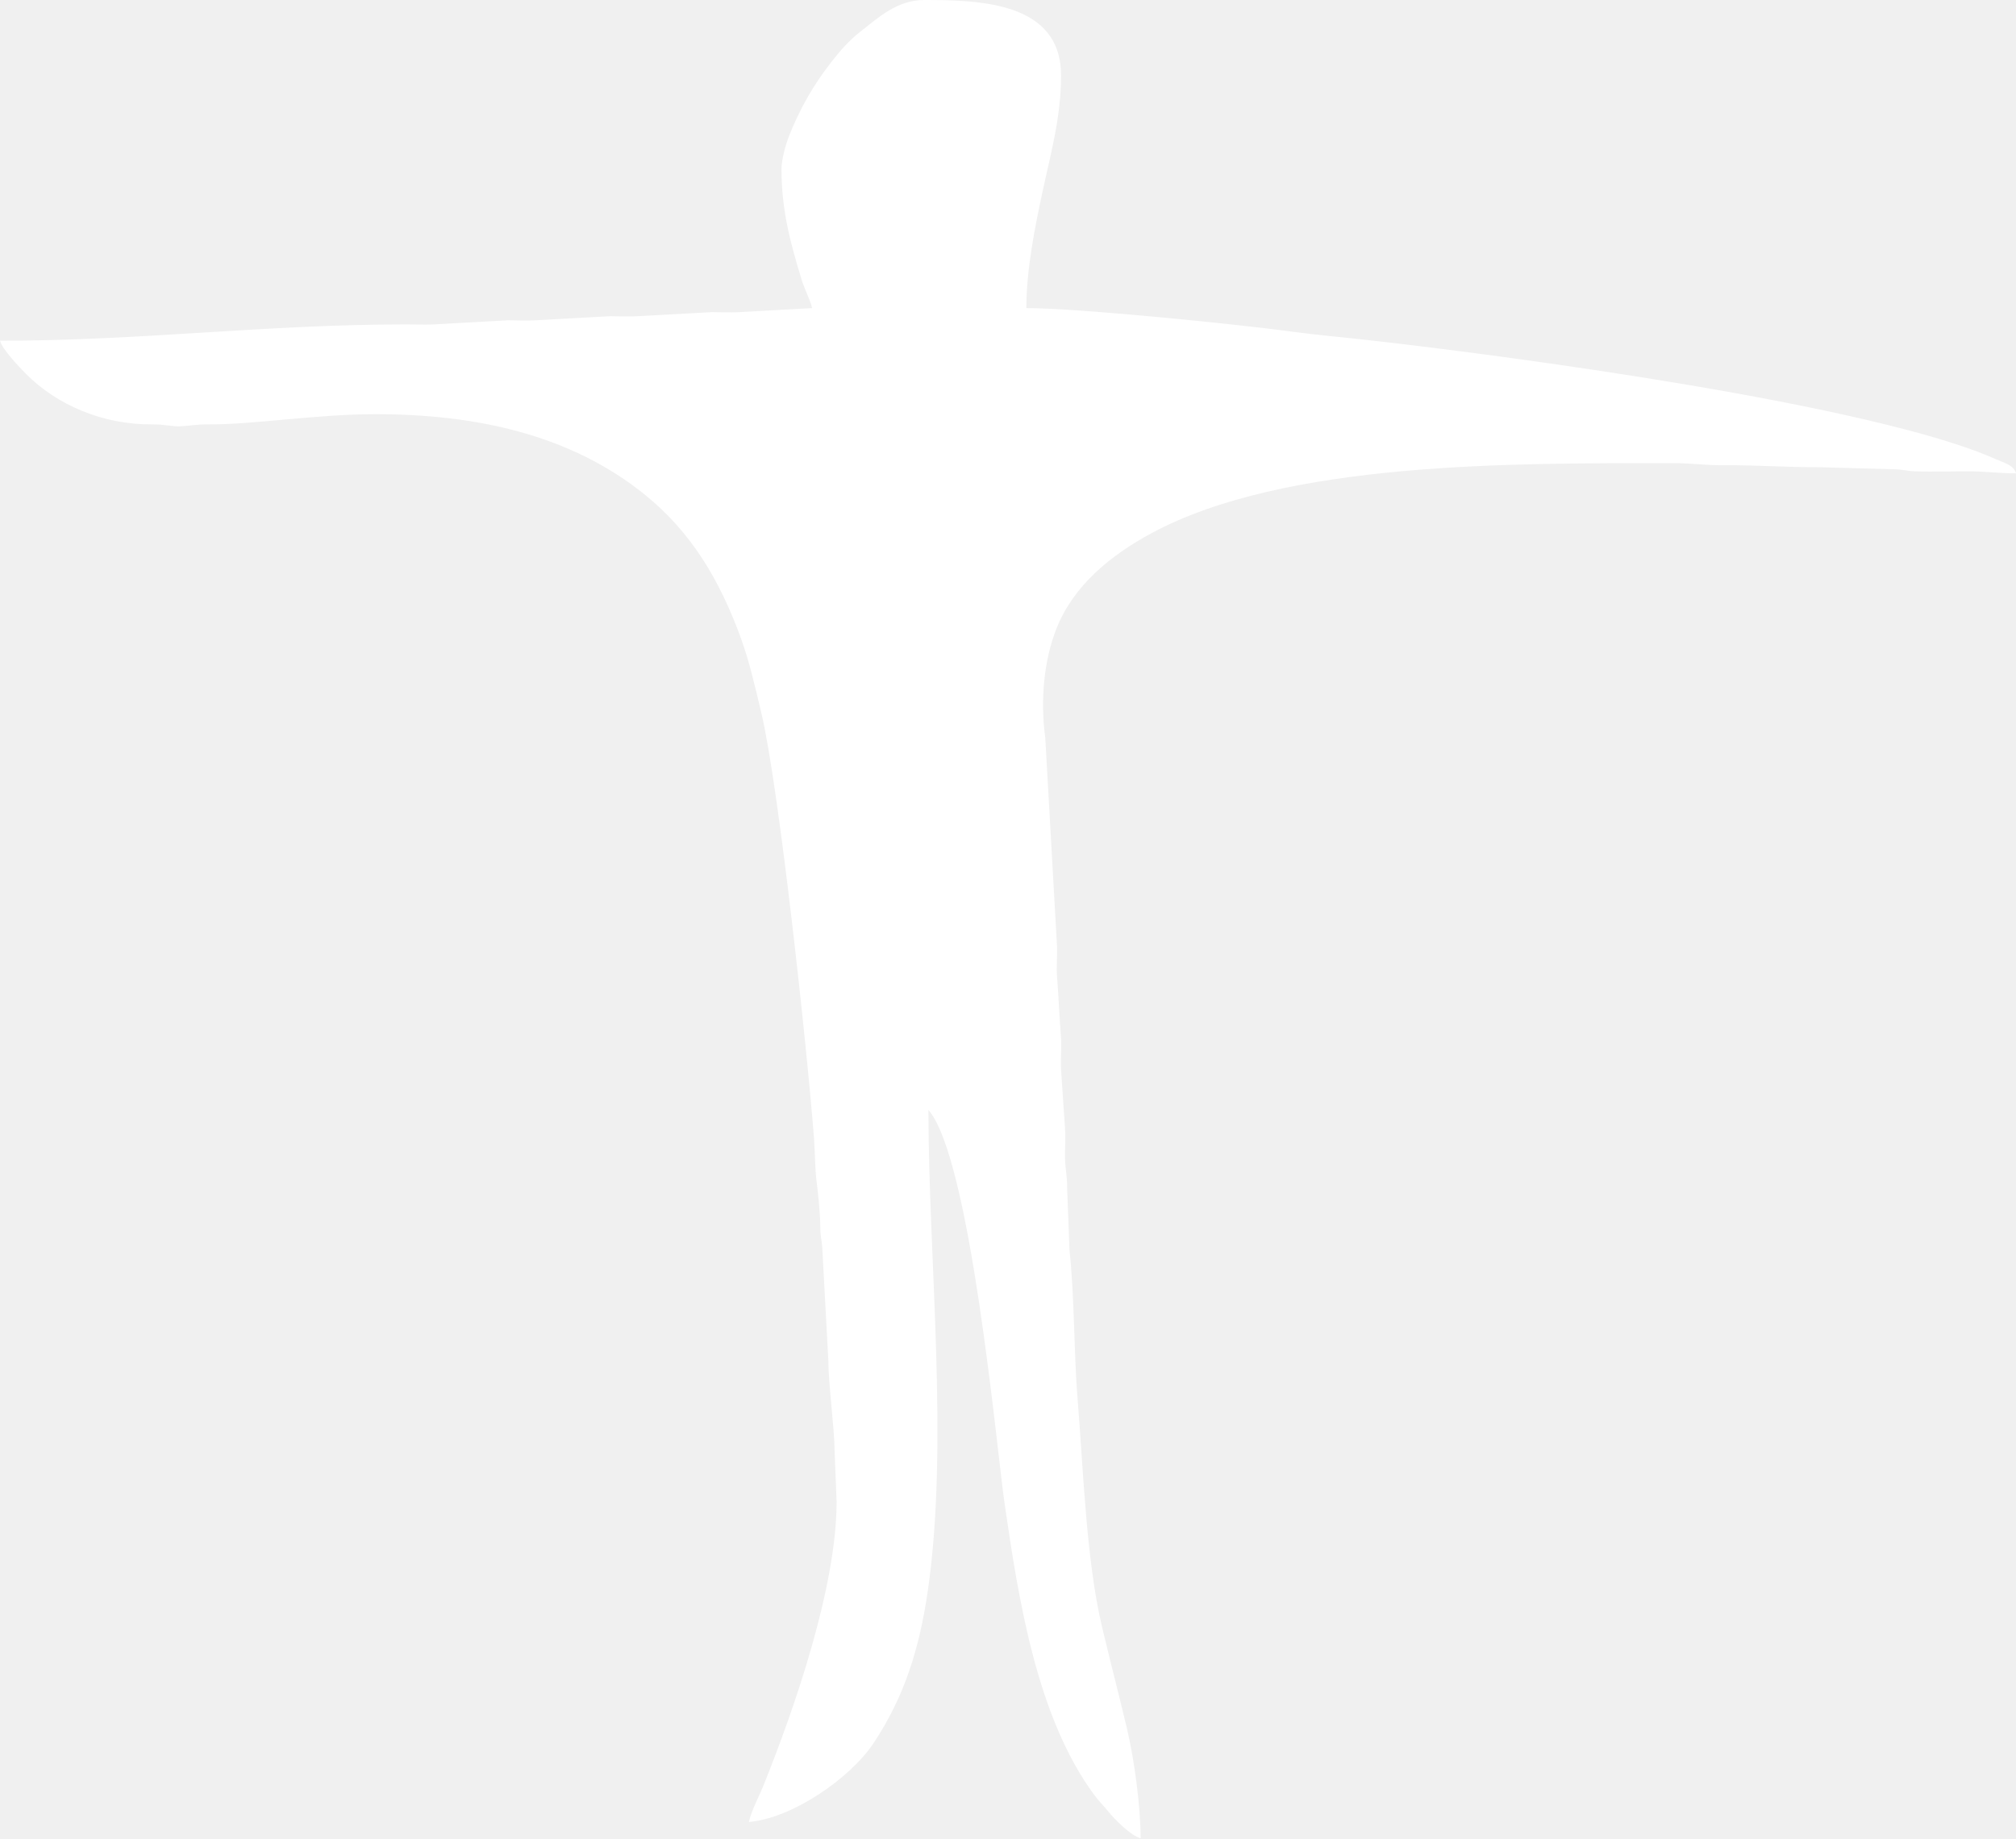
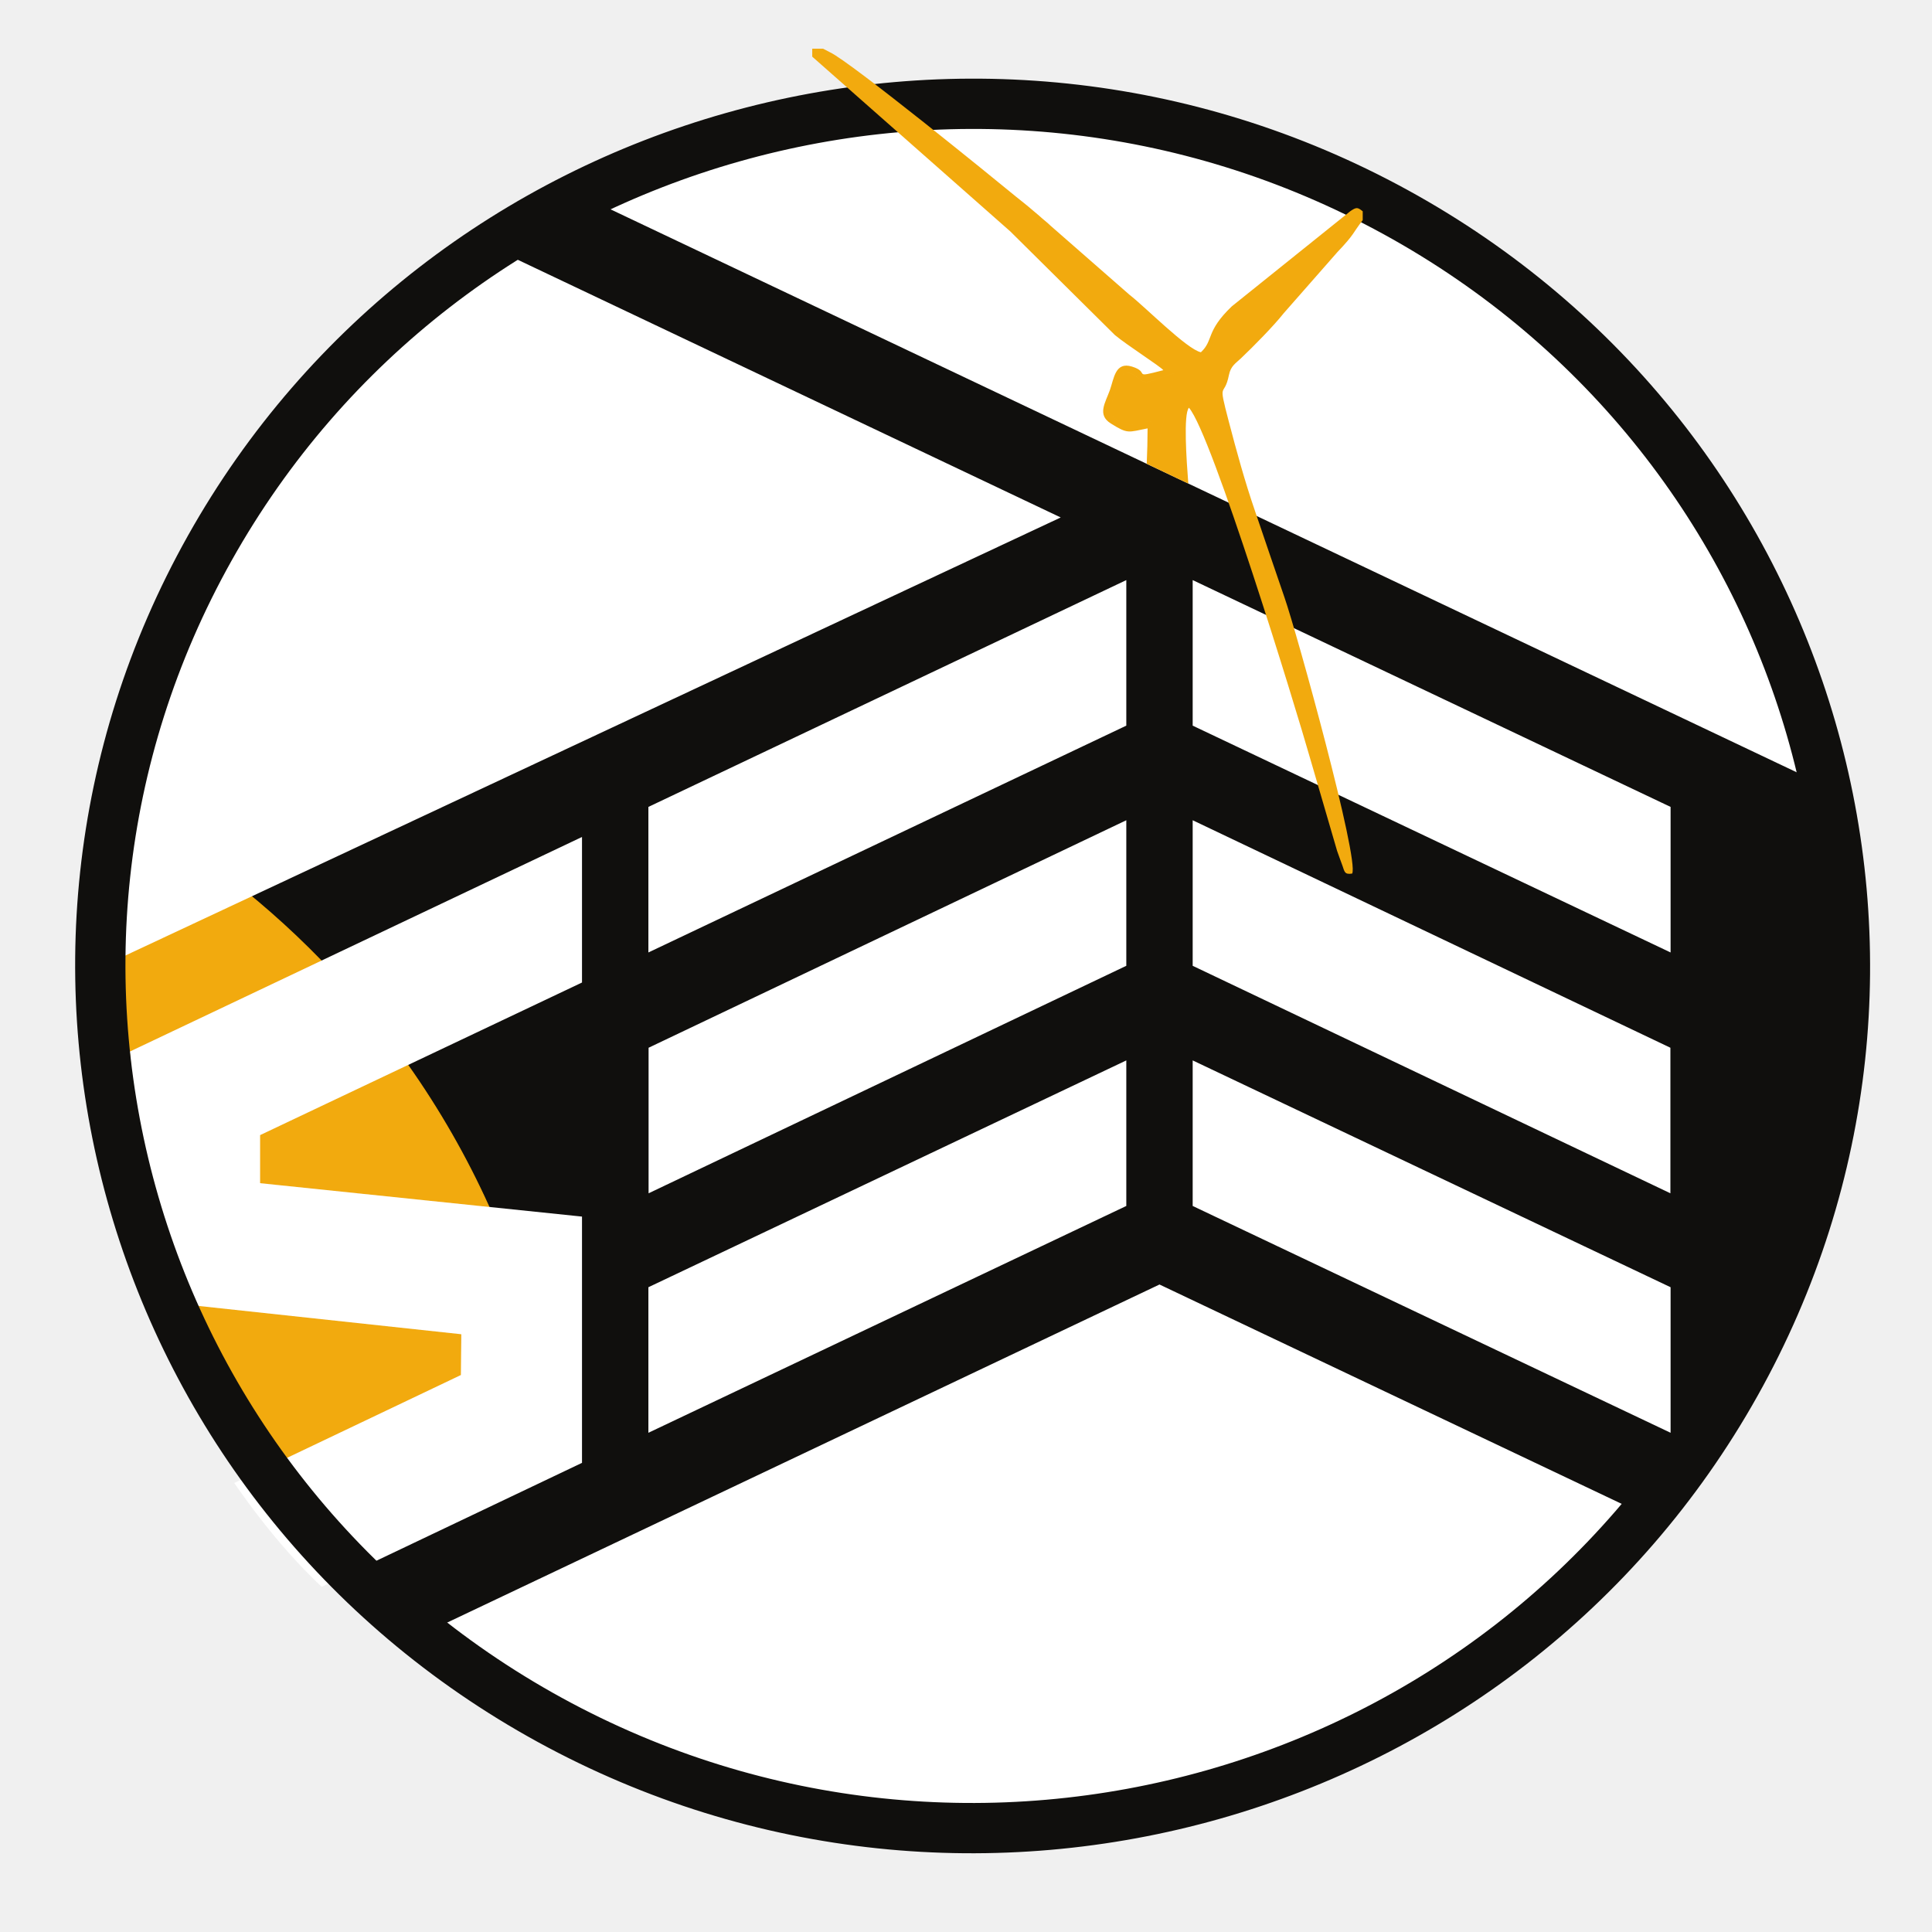
- <svg xmlns="http://www.w3.org/2000/svg" xml:space="preserve" width="41.551mm" height="37.897mm" version="1.1" style="clip-rule:evenodd;fill-rule:evenodd;image-rendering:optimizeQuality;shape-rendering:geometricPrecision;text-rendering:geometricPrecision" viewBox="0 0 4155.1 3789.72" id="svg2">
-   <defs id="defs4">
-     <style type="text/css" id="style6">
-     .fil0 {fill:black}
-    </style>
-   </defs>
-   <g id="Camada_x0020_1" transform="translate(-9997.788,1763.118)">
-     <g id="_2611870333792" transform="translate(9006.648,-2120.688)">
-       <path class="fil0" d="m 2601.87,706.68 c 0,84.91 18.42,151.74 41.49,227.7 6.3,20.74 17.16,39.27 21.59,58.32 l -151.38,8.43 c -17.13,0.93 -37.34,-0.05 -54.79,-0.12 l -155.48,8.53 c -17.14,0.93 -37.35,-0.04 -54.8,-0.12 l -155.48,8.54 c -17.14,0.92 -37.35,-0.05 -54.79,-0.12 l -155.37,8.64 c -17.76,0.53 -36.89,-0.13 -54.82,-0.13 -290.69,-0.01 -544.69,33.65 -836.9,33.65 4.77,17.87 39.82,54.5 53.6,68.37 64.1,64.49 158.95,105.13 261.77,104.12 23.42,-0.23 38.85,4.41 54.48,3.96 17.01,-0.49 34.24,-4.19 59.12,-4 92.65,0.68 222.6,-21.03 344.85,-21.03 208.26,0 403.35,42.57 556.47,166.91 94.15,76.45 153.05,174.39 196.86,295.22 17.57,48.45 29.27,99.99 42.36,155.33 35.74,150.97 93.93,688.49 108.26,875.96 2.36,30.91 1.53,60.62 5.61,91.13 2.85,21.29 7.19,64.94 7.26,89.48 0.06,21.88 2.64,25.68 3.97,42.29 l 12.72,235.45 c -0.11,45.3 12.44,138.83 12.81,184.87 l 4.14,105.22 c 0,174.5 -85.13,421.98 -150.79,585.26 -9.57,23.8 -24.21,50.02 -30.05,75.1 87.97,-7.32 208.41,-89.06 257.44,-163.14 63.07,-95.29 94.08,-193.97 111.39,-313.41 43.93,-303.06 1.26,-687.73 1.26,-991.39 86.89,99.99 140.32,696.12 156.87,810.52 28.65,198.1 66.84,442.3 184.92,601.59 10.95,14.77 18.65,21.37 28.91,34.18 12.84,16.05 46.46,49.9 66.68,55.3 0,-66.17 -13.33,-164.34 -28.56,-228.02 -17.36,-72.58 -34.32,-137.66 -51.35,-209.42 -32.39,-136.46 -38.61,-329.54 -50.24,-471.31 -7.33,-89.27 -6.24,-212.48 -16.43,-303.23 l -4.81,-125.58 c 0.25,-28.27 -3.67,-39.95 -4.36,-62.94 -0.6,-20.2 1.56,-43.19 -0.08,-63.01 l -8.21,-122.18 c -1.16,-21.56 1.57,-45.76 -0.2,-67.1 -2.93,-35.45 -5.04,-86.97 -7.97,-122.42 -1.64,-19.82 0.52,-42.81 -0.08,-63.01 l -24.22,-430.03 c -10.59,-77.7 -2.84,-161.14 23.42,-226.64 35.51,-88.6 111.65,-150.44 195.5,-195.65 275.19,-148.4 744.07,-144.3 1075.24,-144.39 39.45,-0.01 65.58,4.47 100.88,4.26 72.84,-0.41 131.92,4.4 201.93,4.14 l 147.33,4.08 c 24.32,0.03 28.66,3.84 50.18,4.48 34.27,1.03 70.76,-0.12 105.28,-0.13 39.61,-0.01 65.2,4.2 100.94,4.2 -4.64,-17.36 -25.37,-21.9 -42.11,-29.39 -250.54,-112.22 -1007.72,-214.12 -1312.83,-247.46 -47.24,-5.17 -88.58,-8.64 -136.24,-15.17 -112.45,-15.42 -443.91,-48.67 -548.52,-48.67 0,-80.9 18.2,-169.08 32.59,-236.6 17.33,-81.31 38.9,-155.99 38.9,-242.9 0,-150.6 -165.22,-155.63 -281.77,-155.63 -56.57,0 -95.55,36.88 -132.17,65.51 -23.06,18.03 -41.67,39.48 -59.57,62.39 -36.39,46.58 -65.11,96.32 -87.14,152.6 -6.57,16.79 -15.51,47.54 -15.51,68.61 z" id="path11" style="fill:#ffffff" />
+ <svg xmlns="http://www.w3.org/2000/svg" height="544.5" width="544.5" xml:space="preserve" version="1.1">
+   <rect id="backgroundrect" width="100%" height="100%" x="0" y="0" fill="none" stroke="none" />
+   <defs id="defs6" />
+   <g class="currentLayer" style="">
+     <g id="g10" class="">
+       <text id="text14" style="font-variant:normal;font-weight:normal;font-size:41.604px;font-family:Falco_Black;-inkscape-font-specification:Falco_Black;writing-mode:lr-tb;fill:#100f0d;fill-opacity:1;fill-rule:nonzero;stroke:none" transform="matrix(1.3199,0,0,1.304533,308.0999,914.1002) " stroke-width="0" y="-223.26" x="-392.075">
+         <tspan id="tspan12" y="-223.26" x="-392.075">SEMANA DA ENGENHARIA ELeTRICA</tspan>
+       </text>
+       <g id="g16" stroke-width="0">
+         <path id="path18" style="fill:#100f0d;fill-opacity:1;fill-rule:evenodd;stroke:none" d="m274.117,31.572 c135.345,0 245.065,107.75 245.065,240.668 c0,132.915 -109.72,240.667 -245.065,240.667 c-135.345,0 -245.065,-107.752 -245.065,-240.667 c0,-132.918 109.72,-240.668 245.065,-240.668 " stroke-width="0" />
+         <path id="path20" style="fill:#f2aa0e;fill-opacity:1;fill-rule:evenodd;stroke:#f2aa0e;stroke-width:0.283;stroke-linecap:butt;stroke-linejoin:miter;stroke-miterlimit:22.926;stroke-dasharray:none;stroke-opacity:1" d="m27.504,223.896 c23.508,12.227 44.766,28.109 63.003,46.879 l-53.939,25.598 c2.438,27.032 7.16,49.54 17.892,71.527 c23.549,2.536 51.998,5.6 75.547,8.136 l-0.113,11.488 l-59.548,28.373 c-40.632,-54.747 -56.633,-124.668 -42.841,-192.001 zm87.422,76.286 c8.835,12.514 16.51,25.885 22.868,39.967 l-64.488,-6.695 v-13.54 z" stroke-width="0" />
+         <path id="path22" style="fill:#ffffff;fill-opacity:1;fill-rule:evenodd;stroke:none" d="M166.087,56.158 L513.639,221.107 C502.6,162.583 467.606,118.641 422.624,80.78 C340.209,22.012 254.474,17.45 166.087,56.158 zM298.945,145.838 L29.052,272.24 c4.202,-84.634 32.874,-156.317 111.285,-201.677 zM119.674,460.308 c110.405,71.023 223.807,84.161 343.98,-33.334 l-136.872,-64.96 zm216.46,-161.45 l134.693,63.926 v41.021 l-134.693,-63.926 zm0,-67.685 l134.638,64.116 V336.31 L336.134,272.194 zm0,-67.685 l134.693,63.926 V268.435 L336.134,204.509 zM317.429,298.858 L182.736,362.784 v41.021 l134.693,-63.926 zm0,-67.685 l-134.638,64.116 V336.31 L317.429,272.194 zm0,-67.685 l-134.693,63.926 v41.021 l134.693,-63.926 zm-153.401,113.417 l-90.722,43.01 v13.54 l90.722,9.418 v69.406 l-73.375,34.934 c-9.685,-9.188 -17.594,-19.086 -24.639,-29.253 l63.879,-30.437 l0.113,-11.488 c-23.549,-2.536 -51.998,-5.6 -75.547,-8.136 c-10.733,-21.987 -15.455,-44.495 -17.892,-71.527 l127.461,-60.489 z" stroke-width="0" />
+         <path id="path24" style="fill:none;stroke:#100f0d;stroke-width:14.173;stroke-linecap:butt;stroke-linejoin:miter;stroke-miterlimit:22.926;stroke-dasharray:none;stroke-opacity:1" d="M393.279,59.753 C512.014,124.798 554.918,272.662 489.107,390.015 C423.296,507.367 273.69,549.771 154.955,484.726 C36.221,419.682 -6.684,271.818 59.127,154.465 C124.938,37.112 274.544,-5.291 393.279,59.753 z" stroke-width="0" />
+         <path id="path26" style="fill:#f2aa0e;fill-opacity:1;fill-rule:evenodd;stroke:none" d="m334.904,136.28 l-1.96,-0.908 l-7.961,-3.801 l0.112,0.053 zm-1.897,-3.216 l-0.761,-15.526 c0.179,-2.567 1.03,-3.17 1.648,-4.943 c3.573,0.548 3.768,2.427 5.132,5.589 c13.156,30.507 25.306,72.28 34.728,104.529 c1.423,4.872 3.873,12.047 4.813,16.303 c-0.201,-3.205 -1.942,-8.965 -2.764,-12.68 c-6.262,-28.301 -15.773,-58.377 -25.209,-85.746 c-2.68,-7.772 -4.947,-16.371 -6.961,-24.528 c-0.398,-1.612 -1.265,-4.68 -0.85,-6.327 c0.355,-1.41 0.896,-1.421 1.355,-2.656 c0.355,-0.956 0.392,-2.388 0.763,-3.318 l15.349,-16.589 c2.27,-2.028 7.029,-8.025 9.394,-10.428 l7.524,-8.656 c0.797,-0.86 1.03,-1.399 1.824,-2.238 c1.205,-1.276 2.682,-2.876 3.157,-4.974 c-1.763,0.812 -3.331,2.369 -4.94,3.623 l-26.089,20.91 c-1.082,0.815 -1.299,1.301 -2.284,2.146 c-3.543,3.038 -5.047,4.892 -7.15,10.266 c-2.611,6.677 -7.261,1.734 -12.399,-2.611 l-9.146,-8.239 c-0.94,-0.809 -1.564,-1.049 -2.489,-1.991 l-25.239,-22.123 c-1.11,-0.895 -1.159,-0.937 -2.395,-2.061 l-9.361,-7.663 c-1.457,-1.278 -3.337,-2.584 -4.717,-3.794 l-19.158,-15.271 c-3.68,-2.811 -21.725,-17.864 -25.218,-18.14 l12.44,10.657 c1.161,1.129 1.708,1.364 3.036,2.63 c4.316,4.116 13.026,10.92 18.877,16.347 l27.737,25.726 c6.3,5.991 10.782,11.241 17.575,17.645 c3.398,3.203 1.273,1.816 6.18,5.569 c2.135,1.633 4.34,3.553 6.808,4.943 c2.86,1.611 5.341,2.664 6.649,5.788 c-1.308,-3.124 -3.789,-4.178 -6.649,-5.788 c-2.468,-1.39 -4.673,-3.31 -6.808,-4.943 c-4.908,-3.753 -2.782,-2.365 -6.18,-5.569 c-6.792,-6.404 -11.275,-11.654 -17.575,-17.645 l-27.737,-25.726 c-5.851,-5.427 -14.561,-12.231 -18.877,-16.347 c-1.327,-1.266 -1.874,-1.501 -3.036,-2.63 l-12.44,-10.657 c3.493,0.276 21.538,15.329 25.218,18.14 l19.158,15.271 c1.381,1.21 3.26,2.515 4.717,3.794 l9.361,7.663 c1.236,1.125 1.285,1.167 2.395,2.061 l25.239,22.123 c0.925,0.941 1.55,1.182 2.489,1.991 l9.146,8.239 c5.138,4.345 9.787,9.288 12.399,2.611 c2.103,-5.375 3.606,-7.229 7.15,-10.266 c0.985,-0.844 1.203,-1.33 2.284,-2.146 l26.089,-20.91 c1.608,-1.254 3.176,-2.811 4.94,-3.623 c-0.476,2.098 -1.952,3.698 -3.157,4.974 c-0.793,0.84 -1.026,1.379 -1.824,2.238 l-7.524,8.656 c-2.364,2.403 -7.123,8.401 -9.394,10.428 l-15.349,16.589 c-0.371,0.93 -0.407,2.362 -0.763,3.318 c-0.459,1.236 -1,1.246 -1.355,2.656 c-0.415,1.648 0.453,4.715 0.85,6.327 c2.014,8.157 4.282,16.756 6.961,24.528 c9.436,27.369 18.947,57.445 25.209,85.746 c0.822,3.715 2.563,9.475 2.764,12.68 c-0.94,-4.256 -3.39,-11.432 -4.813,-16.303 c-9.422,-32.249 -21.572,-74.022 -34.728,-104.529 c-1.363,-3.161 -1.558,-5.041 -5.132,-5.589 c-0.618,1.772 -1.469,2.376 -1.648,4.943 zm-8.145,-1.55 c-1.626,-0.772 -2.423,-1.149 0,0 zm-1.676,-0.795 c0.153,-3.315 0.227,-6.667 0.241,-9.986 c-5.553,1.099 -5.532,1.643 -10.384,-1.399 c-3.915,-2.455 -1.489,-5.88 -0.235,-9.411 c1.155,-3.251 1.484,-8.075 6.229,-6.607 c5.393,1.669 -0.434,3.425 8.826,1.014 c-0.797,-1.046 -10.138,-6.968 -13.654,-9.907 l-29.482,-29.21 l-55.814,-49.247 v-2.244 h3.061 l2.007,1.046 c5.725,2.675 45.699,35.168 52.439,40.72 c1.164,0.959 2.049,1.66 3.153,2.527 l3.291,2.783 c1.45,1.337 2.061,1.68 3.238,2.831 l22.244,19.463 c4.329,3.326 16.194,15.386 20.107,16.186 c3.637,-3.398 1.278,-5.832 8.714,-12.942 l33.497,-26.897 c1.626,-1.063 1.941,-1.061 3.396,0.115 v2.486 c-2.91,3.754 -2.192,3.827 -7.141,9.013 L361.779,88.292 c-2.843,3.6 -8.47,9.299 -12.015,12.673 c-1.494,1.422 -2.891,2.149 -3.407,4.708 c-1.377,6.843 -3.219,1.002 -0.071,13.021 c2.3,8.78 4.54,16.947 7.396,25.266 c2.822,8.221 5.498,16.278 8.316,24.381 c3.563,10.245 21.115,73.903 19.09,77.857 c-2.157,0.347 -2.138,-0.507 -2.752,-2.247 c-0.479,-1.358 -1.004,-2.678 -1.501,-4.154 l-7.563,-25.937 c-4.063,-14.294 -27.736,-91.616 -34.194,-98.952 c-1.591,1.781 -0.681,14.866 -0.187,21.21 l0.012,0.16 l-9.809,-4.655 l0.008,-0.035 l5.76,-26.358 c-2.15,0.465 -5.173,1.979 -7.362,2.375 c-2.54,0.46 -3.08,-2.791 -6.63,-2.58 c-0.42,0.198 -5.243,10.839 -3.46,12.283 c10.189,8.256 12.654,-9.211 11.453,14.169 l-0.001,0.035 l-1.676,-0.795 zm1.676,0.795 l0.233,0.111 zm0,0 l0.001,-0.035 c1.201,-23.38 -1.264,-5.914 -11.453,-14.169 c-1.782,-1.444 3.04,-12.085 3.46,-12.283 c3.549,-0.211 4.09,3.039 6.63,2.58 c2.19,-0.396 5.212,-1.91 7.362,-2.375 l-5.76,26.358 l-0.008,0.035 l-0.233,-0.111 z" stroke-width="0" />
+       </g>
+       <path id="path28" style="fill:#100f0d;fill-opacity:1;fill-rule:nonzero;stroke:none" d="m692.555,579.257 l3.509,-7.426 h6.362 l-5.869,7.426 z" stroke-width="0" />
    </g>
  </g>
</svg>
